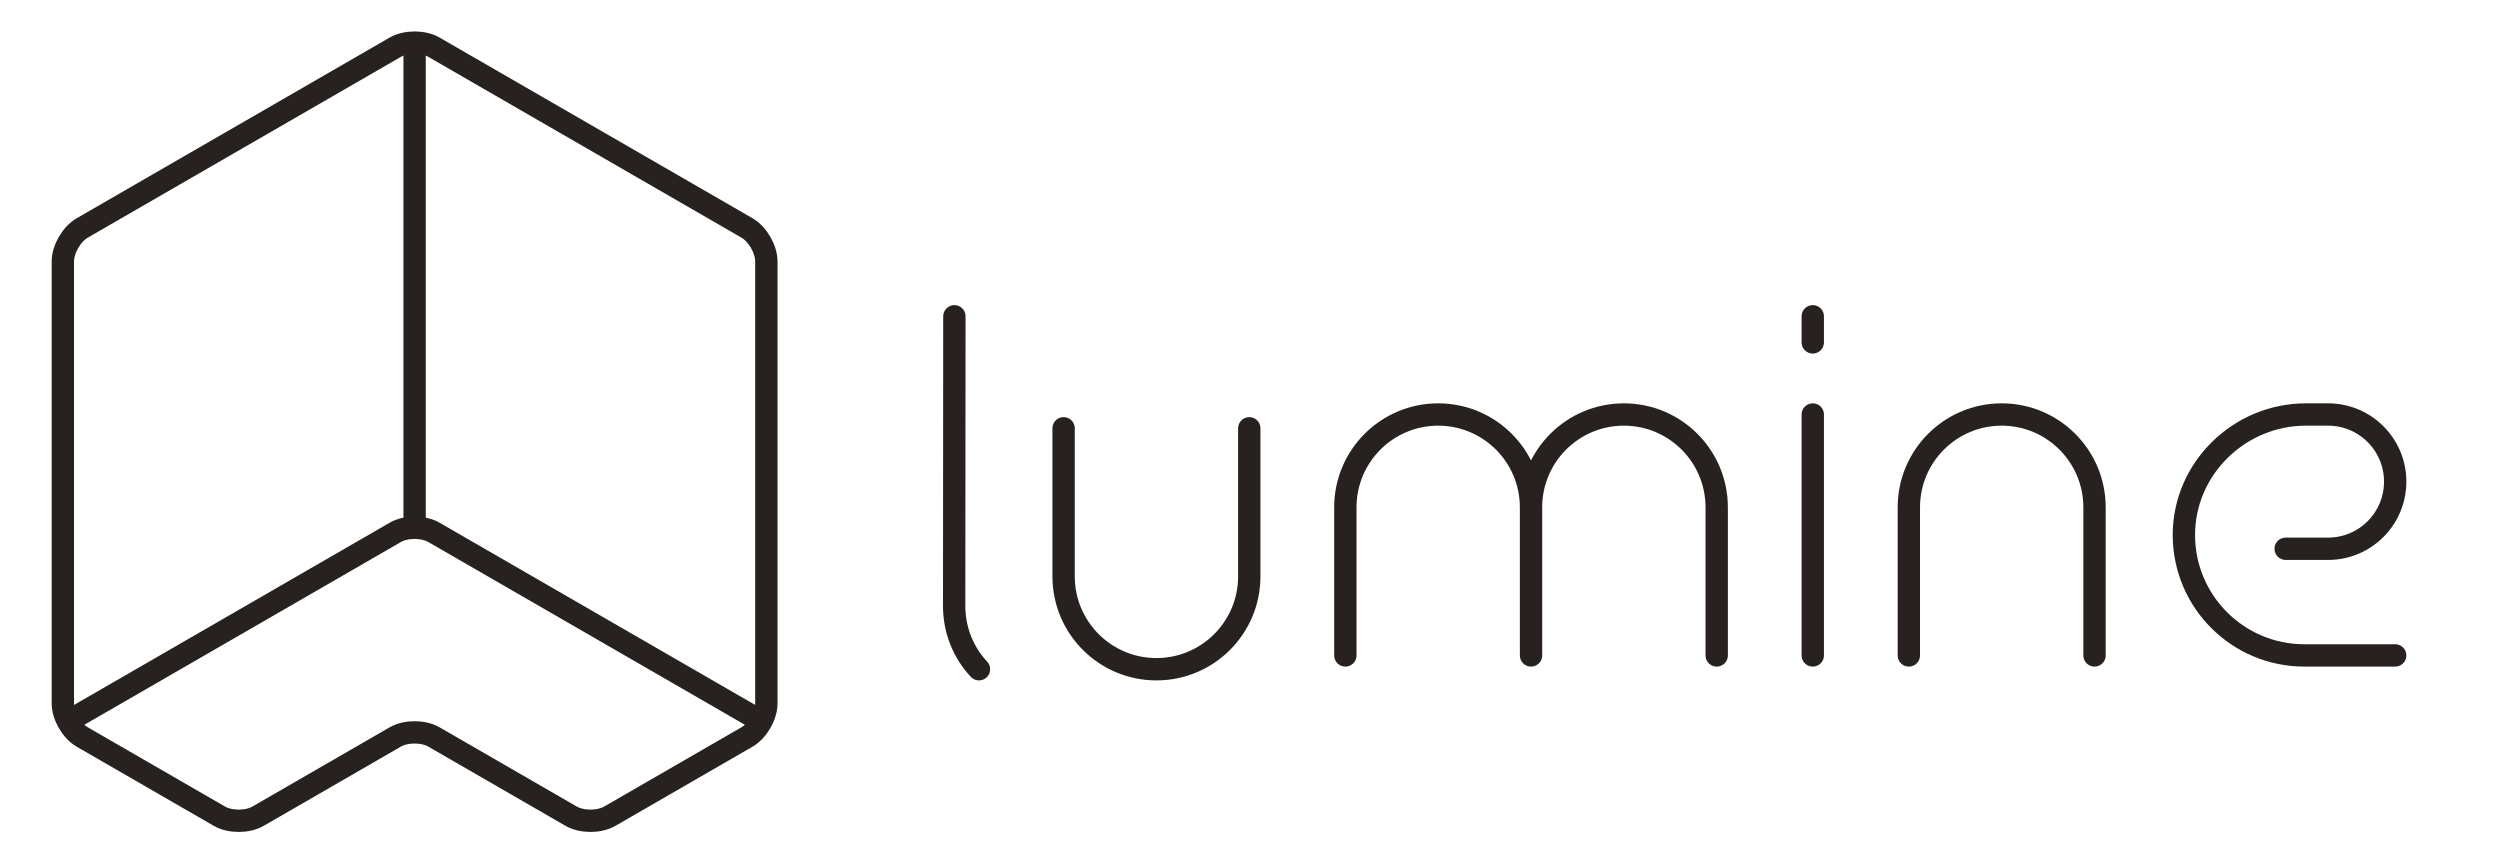
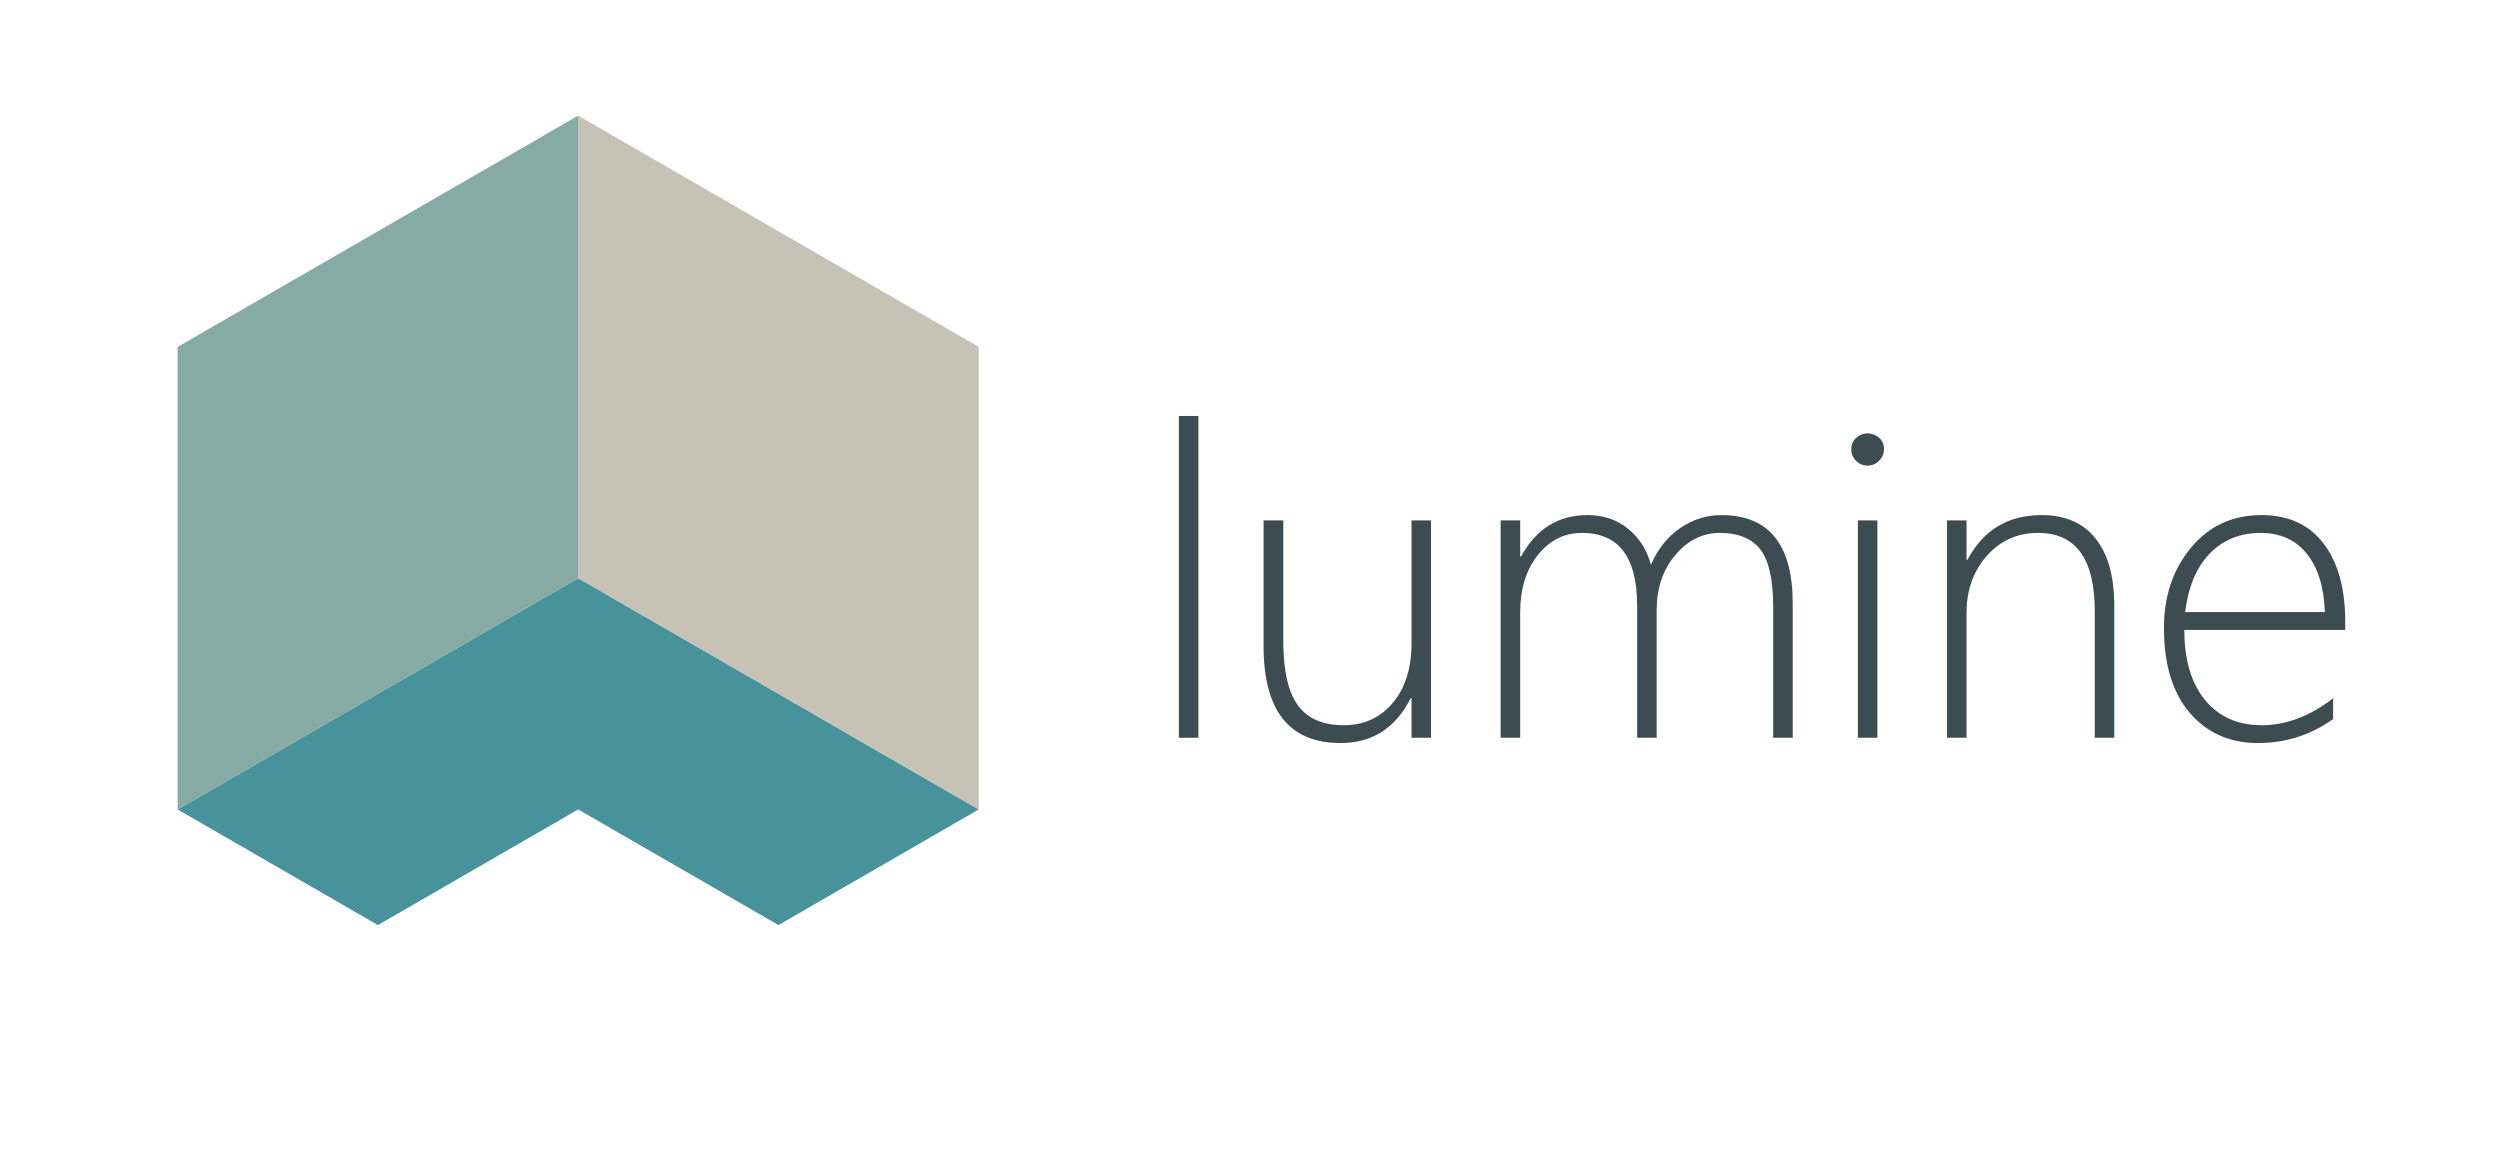
- <svg xmlns="http://www.w3.org/2000/svg" version="1.1" viewBox="0 0 1119.112 387.039" enable-background="new 0 0 1119.112 387.039" xml:space="preserve">
-   <g id="Layer_2">
-     <g>
+ <svg xmlns="http://www.w3.org/2000/svg" version="1.1" x="0px" y="0px" viewBox="0 0 1081 500" enable-background="new 0 0 1081 500" xml:space="preserve">
+   <g id="Full_text">
+     <g id="Layer_5">
      <g>
        <g>
-           <path fill="none" stroke="#27221F" stroke-width="10" stroke-linecap="round" stroke-linejoin="round" stroke-miterlimit="10" d="      M343.055,314.903c0,5.5-3.897,12.25-8.66,15l-61.41,35.455      c-4.763,2.75-12.558,2.75-17.32,0l-61.41-35.455c-4.763-2.75-12.558-2.75-17.32,0      l-61.408,35.455c-4.763,2.75-12.558,2.75-17.32,0l-61.41-35.455      c-4.763-2.75-8.66-9.5-8.66-15V117.045c0-5.5,3.897-12.25,8.66-15l140.141-80.91      c4.763-2.75,12.558-2.75,17.32,0l140.139,80.91c4.763,2.75,8.66,9.5,8.66,15V314.903z" />
+           <polygon fill="#48929B" points="76.795,350 76.795,350 163.397,400 250,350 336.603,400 423.205,350       423.205,350 250,250     " />
+           <polygon fill="#C6C2B6" points="423.205,350 423.205,150 250,50 250,250     " />
+           <polygon fill="#86ABA5" points="76.795,350 250,250 250,50 76.795,150     " />
        </g>
-         <g>
-           <line fill="none" stroke="#27221F" stroke-width="10" stroke-linecap="round" stroke-linejoin="round" stroke-miterlimit="10" x1="185.596" y1="21.135" x2="185.596" y2="233.317" />
-         </g>
-         <g>
-           <path fill="none" stroke="#27221F" stroke-width="10" stroke-linecap="round" stroke-linejoin="round" stroke-miterlimit="10" d="      M30.756,322.714l146.18-84.396c4.763-2.75,12.558-2.75,17.32,0l146.18,84.396" />
-         </g>
+         <polygon fill="none" points="76.795,150 250,50 423.205,150 423.205,350 250,450 76.795,350    " />
      </g>
    </g>
-     <g>
-       <path fill="none" stroke="#27221F" stroke-width="10" stroke-linecap="round" stroke-linejoin="round" stroke-miterlimit="10" d="    M476.116,191.732v66.287c0,22.951,18.605,41.559,41.558,41.559    s41.557-18.607,41.557-41.559v-66.287" />
+     <g id="Layer_7">
      <g>
-         <path fill="none" stroke="#27221F" stroke-width="10" stroke-linecap="round" stroke-linejoin="round" stroke-miterlimit="10" d="     M602.241,293.395v-66.287c0-22.95,18.602-41.558,41.557-41.558     c22.95,0,41.558,18.607,41.558,41.558v66.287v-66.287     c0-22.95,18.602-41.558,41.556-41.558c22.951,0,41.559,18.607,41.559,41.558     v66.287" />
+         <path fill="#3D4C51" d="M509.748,319V179.865h8.443V319H509.748z" />
+         <path fill="#3D4C51" d="M610.337,319v-17.07h-0.367     c-6.548,12.91-16.644,19.365-30.287,19.365c-22.21,0-33.315-13.98-33.315-41.943     v-54.332h8.535v52.222c0,12.727,2.096,21.967,6.287,27.717     c4.19,5.752,10.784,8.627,19.778,8.627c8.749,0,15.831-3.212,21.246-9.637     c5.415-6.424,8.123-14.989,8.123-25.697v-53.231h8.443V319H610.337z" />
+         <path fill="#3D4C51" d="M766.726,319v-56.535c0-11.808-1.852-20.1-5.553-24.872     c-3.703-4.772-9.561-7.158-17.575-7.158c-7.404,0-13.799,3.182-19.182,9.545     c-5.385,6.364-8.077,14.349-8.077,23.954V319h-8.443v-57.178     c0-20.925-7.954-31.388-23.862-31.388c-7.648,0-14.012,3.197-19.09,9.591     c-5.079,6.395-7.617,14.67-7.617,24.826V319h-8.443v-93.98h8.443v15.603h0.367     c6.546-11.932,16.121-17.897,28.727-17.897c6.852,0,12.711,1.974,17.575,5.92     s8.152,9.132,9.866,15.557c2.937-6.792,7.143-12.069,12.619-15.832     c5.476-3.763,11.427-5.645,17.852-5.645c20.558,0,30.837,12.728,30.837,38.18V319     H766.726z" />
+         <path fill="#3D4C51" d="M807.476,201.341c-1.836,0-3.457-0.673-4.864-2.02     C801.203,197.977,800.5,196.263,800.5,194.183c0-2.02,0.719-3.656,2.157-4.91     c1.437-1.254,3.043-1.882,4.818-1.882c1.896,0,3.563,0.612,5.002,1.836     c1.437,1.225,2.156,2.876,2.156,4.956c0,1.958-0.704,3.641-2.11,5.047     C811.115,200.638,809.433,201.341,807.476,201.341z M803.346,319v-93.98h8.443V319     H803.346z" />
+         <path fill="#3D4C51" d="M905.769,319v-54.699c0-22.578-8.138-33.866-24.413-33.866     c-9.056,0-16.489,3.319-22.302,9.958c-5.813,6.64-8.719,14.854-8.719,24.642V319     h-8.443v-93.98h8.443v17.07h0.367c6.852-12.909,17.56-19.365,32.122-19.365     c10.156,0,17.927,3.382,23.312,10.142c5.384,6.762,8.076,16.414,8.076,28.956V319     H905.769z" />
+         <path fill="#3D4C51" d="M944.499,272.377c0,12.91,2.983,23.006,8.948,30.286     c5.966,7.282,14.148,10.922,24.551,10.922c10.523,0,20.803-3.885,30.838-11.655     v8.994c-9.729,6.915-20.59,10.371-32.581,10.371     c-12.115,0-21.905-4.344-29.369-13.033c-7.466-8.688-11.197-20.955-11.197-36.803     c0-13.705,3.9-25.253,11.702-34.646c7.801-9.391,17.942-14.088,30.424-14.088     c11.687,0,20.65,4.101,26.892,12.299c6.24,8.199,9.361,19.396,9.361,33.591     v3.763H944.499z M1005.256,264.668c-0.366-10.83-2.968-19.242-7.801-25.239     c-4.834-5.996-11.504-8.994-20.008-8.994c-8.811,0-16.106,2.952-21.889,8.856     c-5.782,5.905-9.347,14.363-10.692,25.377H1005.256z" />
      </g>
-       <g>
-         <line fill="none" stroke="#27221F" stroke-width="10" stroke-linecap="round" stroke-linejoin="round" stroke-miterlimit="10" x1="811.477" y1="185.55" x2="811.477" y2="293.395" />
-         <line fill="none" stroke="#27221F" stroke-width="10" stroke-linecap="round" stroke-linejoin="round" stroke-miterlimit="10" x1="811.477" y1="141.586" x2="811.477" y2="153.265" />
-       </g>
-       <path fill="none" stroke="#27221F" stroke-width="10" stroke-linecap="round" stroke-linejoin="round" stroke-miterlimit="10" d="    M937.599,293.395v-66.287c0-22.95-18.605-41.558-41.557-41.558    c-22.952,0-41.558,18.607-41.558,41.558v66.287" />
-       <g>
-         <path fill="none" stroke="#27221F" stroke-width="10" stroke-linecap="round" stroke-linejoin="round" stroke-miterlimit="10" d="     M1023.167,245.655h18.981c16.593,0,30.047-13.457,30.047-30.053     c0-16.599-13.454-30.053-30.047-30.053h-9.921l0,0     c-29.78,0-54.621,24.143-54.621,53.925c0,29.779,24.144,53.92,53.924,53.92     h40.665" />
-       </g>
-       <path fill="none" stroke="#27221F" stroke-width="10" stroke-linecap="round" stroke-linejoin="round" stroke-miterlimit="10" d="    M427.227,141.586l-0.103,129.604c0,10.977,4.152,20.959,11.104,28.389" />
    </g>
  </g>
</svg>
